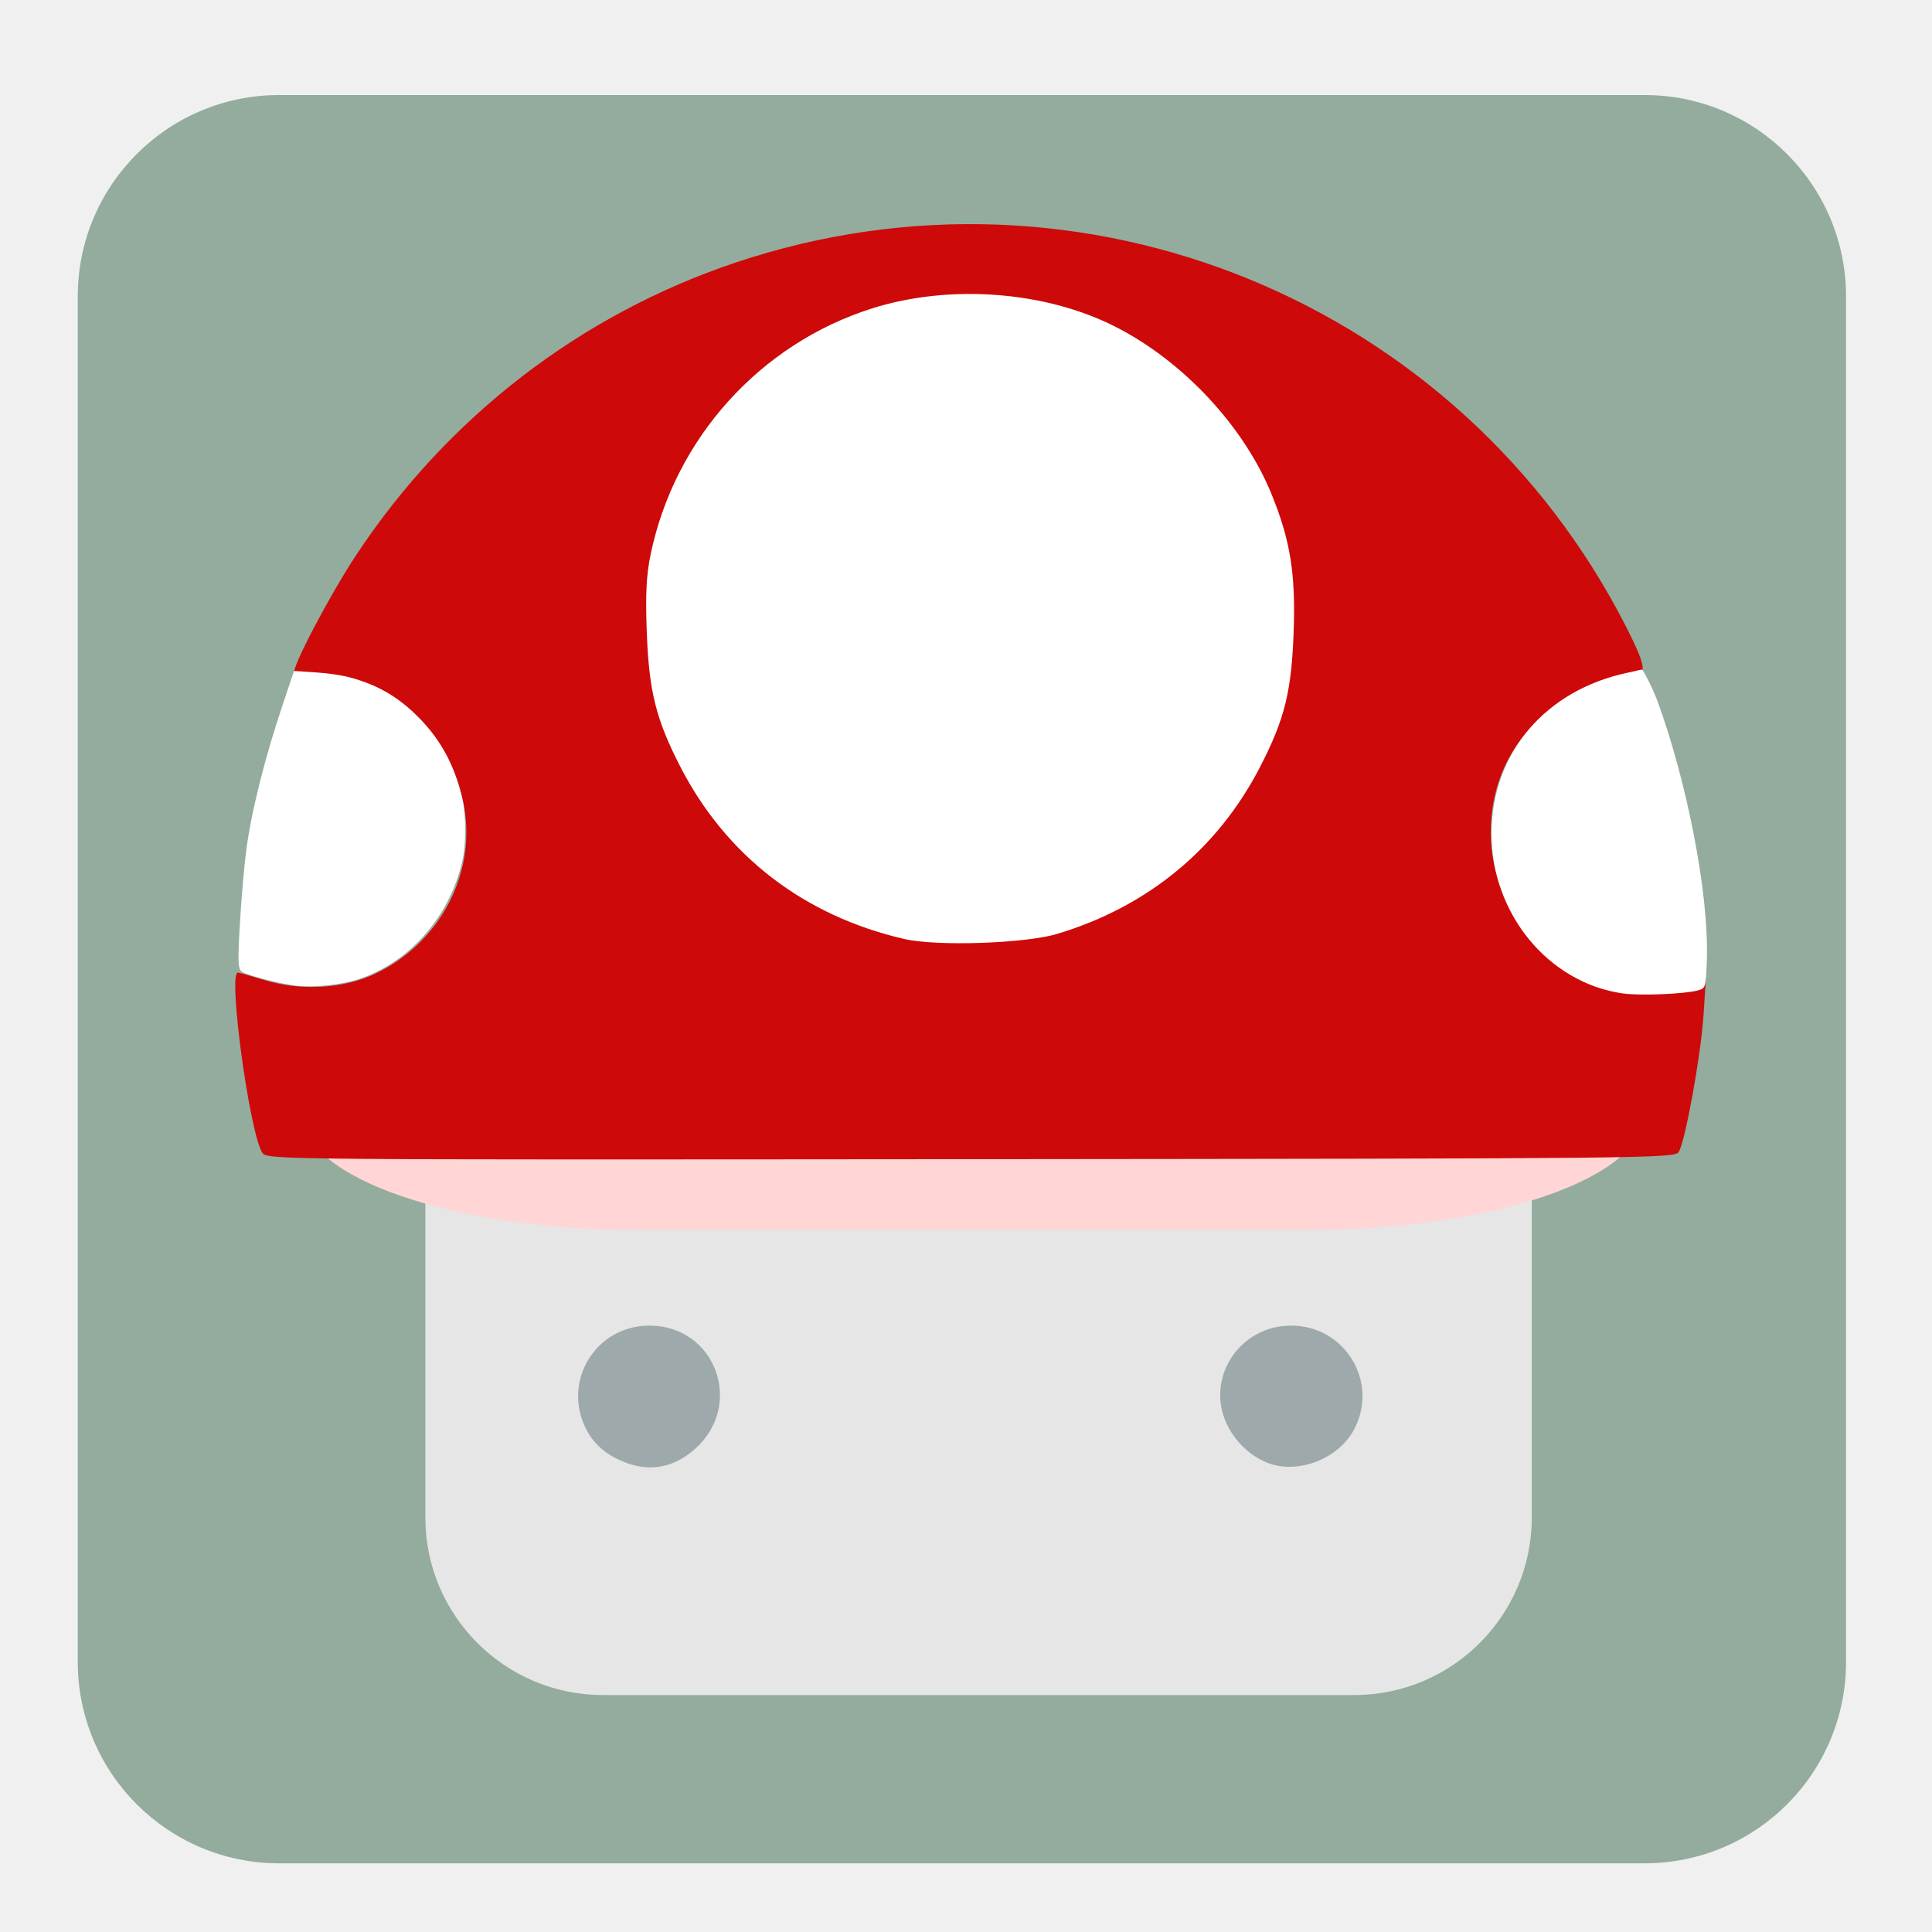
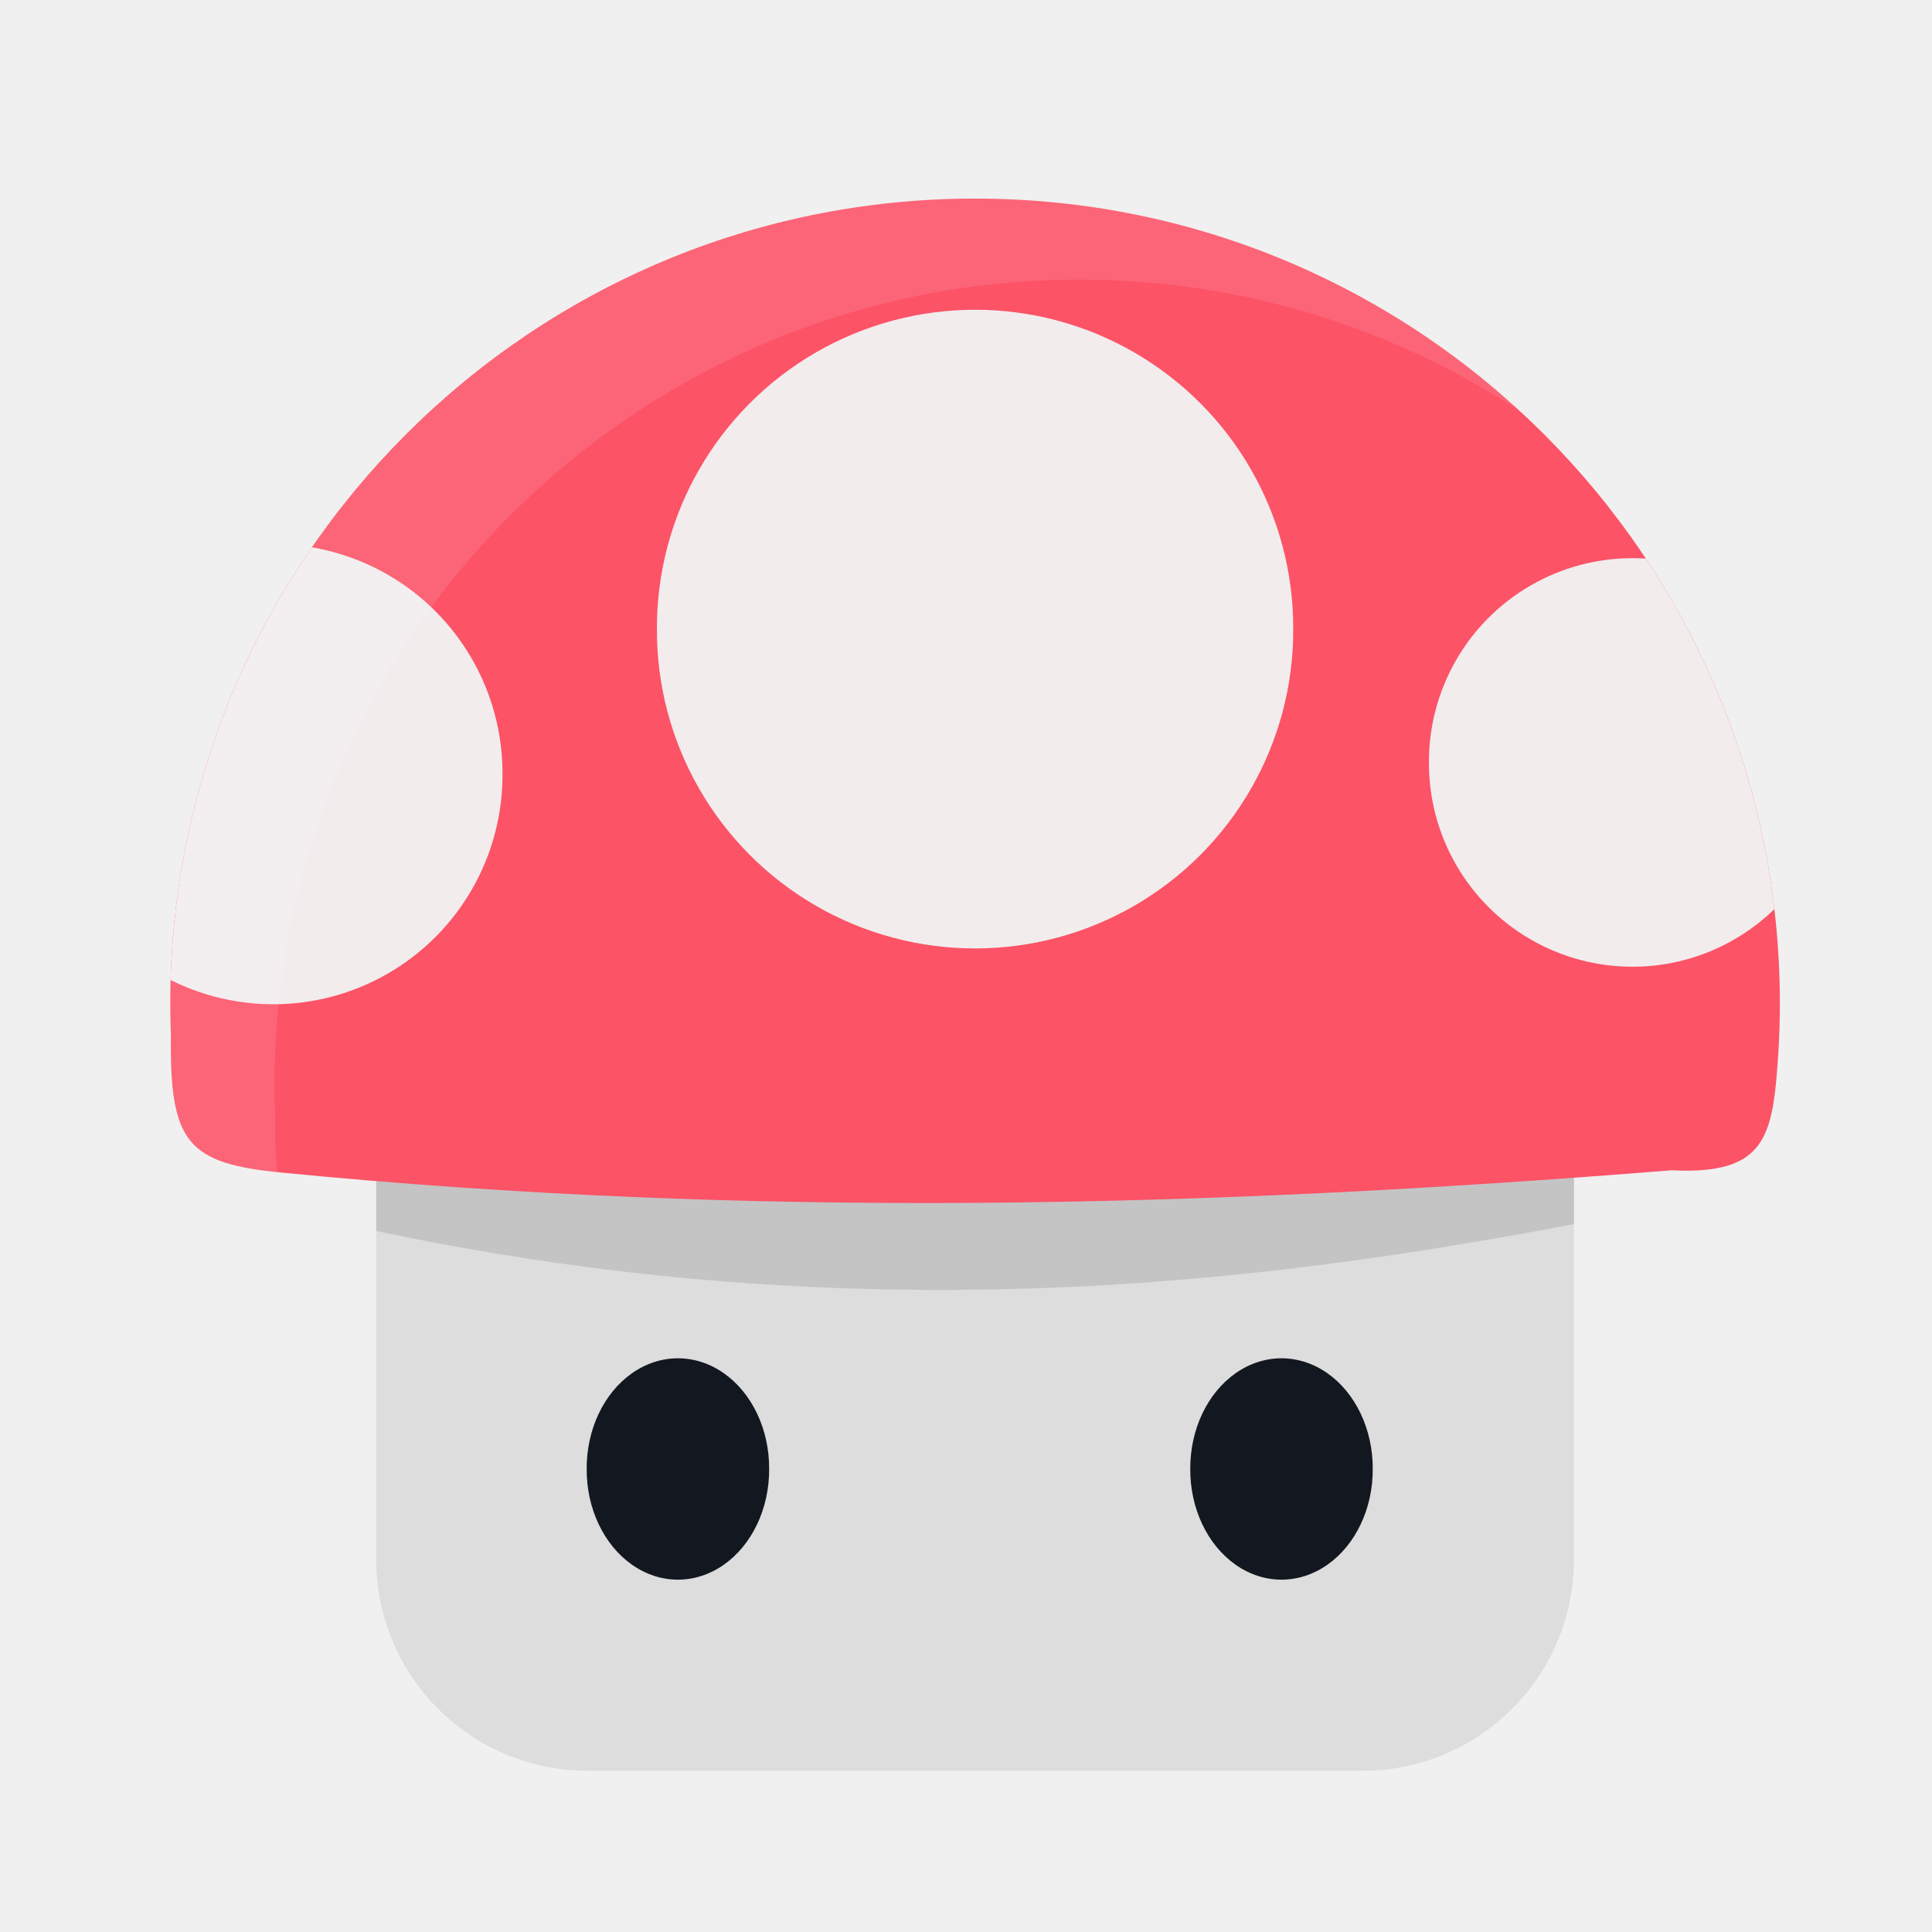
<svg xmlns="http://www.w3.org/2000/svg" id="svg2" version="1.1" width="512" height="512">
-   <defs id="defs6" />
-   <rect style="fill:#93ac9d;fill-rule:evenodd;stroke:none" id="rect3762" width="468.61" height="468.61" x="20.61" y="25.186" ry="53.367" />
-   <rect style="fill:#e6e6e6;fill-opacity:1;fill-rule:evenodd;stroke:none" id="rect2992" width="293.213" height="178.818" x="112.725" y="270.385" ry="47.077" />
-   <path style="fill:#9ea9ac;fill-opacity:1" d="m 166.306,387.791 c -5.379,-1.922 -9.015,-4.986 -11.149,-9.395 -6.133,-12.67 2.88,-27.098 16.927,-27.098 17.588,0 25.301,21.101 11.986,32.792 -5.337,4.686 -11.445,5.959 -17.764,3.701 z" id="path3011" />
-   <path style="fill:#9ea9ac;fill-opacity:1" d="m 336.157,387.76 c -4.686,-1.735 -8.881,-5.696 -11.095,-10.477 -5.641,-12.183 3.446,-25.985 17.107,-25.985 14.254,0 23.328,14.938 16.699,27.49 -4.091,7.746 -14.701,11.937 -22.711,8.972 z" id="path3009" />
-   <path style="fill:#ffffff;fill-opacity:0;fill-rule:evenodd;stroke:#a3a69b;stroke-width:0;stroke-linecap:round;stroke-linejoin:miter;stroke-miterlimit:4;stroke-opacity:1;stroke-dasharray:none" d="m 70.907,259.332 c -3.059,-0.753 -6.049,-1.67 -6.644,-2.037 -2.037,-1.259 0.225,-28.58 3.641,-43.984 2.024,-9.127 5.942,-22.554 9.068,-31.077 l 1.67,-4.553 3.664,0.014 c 13.741,0.051 27.549,7.223 34.821,18.086 11.783,17.6 9.957,38.253 -4.676,52.898 -10.822,10.831 -25.513,14.598 -41.544,10.653 z" id="path3789" />
-   <path style="fill:#ffffff;fill-opacity:0;fill-rule:evenodd;stroke:#a3a69b;stroke-width:0;stroke-linecap:round;stroke-linejoin:miter;stroke-miterlimit:4;stroke-opacity:1;stroke-dasharray:none" d="m 429.074,260.402 c -18.933,-2.67 -33.327,-19.958 -33.229,-39.909 0.098,-19.925 13.693,-35.601 34.59,-39.884 2.647,-0.543 5,-0.8 5.228,-0.571 0.228,0.228 1.617,3.643 3.086,7.587 7.128,19.14 12.277,47.678 11.665,64.646 -0.239,6.626 -0.312,6.867 -2.224,7.377 -3.469,0.924 -14.752,1.369 -19.116,0.754 z" id="path3791" />
-   <rect style="fill:#ffd5d5;fill-rule:evenodd;stroke:#000000;stroke-width:0;stroke-linecap:butt;stroke-linejoin:miter;stroke-miterlimit:4;stroke-opacity:1;stroke-dasharray:none" id="rect3801" width="355.519" height="62.513" x="80.155" y="263.482" ry="30.715" rx="89.621" />
-   <path style="fill:#cd0909" d="m 69.509,305.469 c -3.402,-5.342 -9.15,-47.718 -6.473,-47.718 0.309,0 3.528,0.901 7.154,2.002 9.61,2.919 20.763,2.282 29.152,-1.666 16.902,-7.953 26.678,-25.991 23.737,-43.798 -3.159,-19.127 -18.464,-33.449 -37.111,-34.727 -4.118,-0.282 -7.701,-0.858 -7.961,-1.278 -0.777,-1.257 9.293,-20.441 16.319,-31.088 24.146,-36.592 59.494,-63.847 100.694,-77.641 91.9,-30.767 192.063,10.299 236.027,96.77 5.468,10.756 5.622,12.998 0.889,12.998 -4.192,0 -13.874,3.478 -18.347,6.59 -12.061,8.392 -18.504,20.41 -18.504,34.513 0,18.75 11.752,34.491 29.631,39.688 5.511,1.602 16.182,1.571 24.144,-0.069 l 3.221,-0.664 -0.63,9.606 c -0.704,10.748 -4.864,33.662 -6.593,36.318 -1.082,1.662 -8.138,1.733 -187.635,1.89 -185.569,0.162 -186.517,0.154 -187.714,-1.727 z" id="path3007" />
-   <path style="fill:#ffffff" d="m 280.243,247.47 c 23.919,-7.217 42.451,-22.467 53.649,-44.149 6.59,-12.76 8.396,-20.08 8.953,-36.282 0.517,-15.047 -0.916,-23.889 -5.835,-35.993 C 329.656,112.944 313.454,95.598 295.396,86.49 276.828,77.125 251.682,75.251 231.199,81.706 201.413,91.094 178.775,116.222 172.42,146.949 c -1.138,5.502 -1.387,10.523 -1.02,20.537 0.576,15.722 2.457,23.242 8.961,35.835 12.192,23.607 32.76,39.4 59.285,45.522 8.646,1.996 32.055,1.204 40.597,-1.373 z" id="path2986" />
-   <path style="fill:#ffffff;fill-opacity:1;fill-rule:evenodd;stroke:#a3a69b;stroke-width:0;stroke-linecap:round;stroke-linejoin:miter;stroke-miterlimit:4;stroke-opacity:1;stroke-dasharray:none" d="m 430.012,263.263 c -19.795,-2.844 -34.845,-21.262 -34.742,-42.517 0.102,-21.227 14.317,-37.928 36.165,-42.491 2.768,-0.578 3.597,-0.948 3.836,-0.705 0.239,0.243 2.554,4.36 4.089,8.563 7.452,20.391 13.603,50.411 12.963,68.488 -0.25,7.059 -0.326,7.316 -2.325,7.859 -3.627,0.985 -15.424,1.459 -19.987,0.803 z" id="path3793" />
-   <path style="fill:#ffffff;fill-opacity:1;fill-rule:evenodd;stroke:#a3a69b;stroke-width:0;stroke-linecap:round;stroke-linejoin:miter;stroke-miterlimit:4;stroke-opacity:1;stroke-dasharray:none" d="m 78.487,261.219 c -4.473,-0.493 -13.682,-2.922 -14.584,-3.846 -0.395,-0.405 -0.571,-1.056 -0.671,-2.475 -0.24,-3.43 0.961,-21.101 1.988,-29.25 1.277,-10.134 4.933,-24.781 9.746,-39.042 1.29,-3.821 2.48,-7.362 2.645,-7.869 l 0.3,-0.922 2.729,0.17 c 7.769,0.485 10.825,0.986 15.239,2.5 5.844,2.004 10.634,5.095 15.291,9.867 5.884,6.029 9.511,12.921 11.436,21.731 0.908,4.156 0.907,11.589 -0.004,15.755 -3.233,14.794 -13.78,26.992 -27.302,31.574 -4.614,1.563 -11.911,2.348 -16.814,1.807 l -3e-6,0 z" id="path3795" />
+   <defs id="defs6">
+     <clipPath clipPathUnits="userSpaceOnUse" id="clipPath3785">
+       <rect style="color:#000000;fill:#dddddd;fill-opacity:1;fill-rule:evenodd;stroke:none;stroke-width:38;marker:none;visibility:visible;display:inline;overflow:visible;enable-background:accumulate" id="rect3787" width="277.695" height="200.678" x="568.418" y="181.153" ry="49.028" />
+     </clipPath>
+     <clipPath clipPathUnits="userSpaceOnUse" id="clipPath3804">
+       <path id="path3806" d="m 948.223,-55.007 c -142.999,0 -258.903,115.948 -258.903,258.946 0,3.504 0.07,6.992 0.209,10.461 -0.443,34.479 5.456,41.004 35.589,43.962 150.941,14.768 296.02,11.434 447.247,-0.753 30.644,1.555 32.527,-11.137 34.272,-37.151 0.352,-5.461 0.532,-10.969 0.532,-16.518 0,-142.999 -115.948,-258.946 -258.946,-258.946 z" style="fill:#fc5367;fill-opacity:1;fill-rule:evenodd;stroke:none" />
+     </clipPath>
+     <clipPath clipPathUnits="userSpaceOnUse" id="clipPath3808">
+       <path id="path3810" d="m 484.171,-74.181 c -161.079,0 -291.638,130.608 -291.638,291.687 0,3.947 0.079,7.876 0.235,11.784 -0.499,38.838 6.145,46.189 40.088,49.52 170.026,16.635 333.447,12.879 503.796,-0.848 34.518,1.752 36.64,-12.545 38.605,-41.849 0.397,-6.152 0.6,-12.355 0.6,-18.607 0,-161.079 -130.608,-291.687 -291.687,-291.687 z" style="fill:#fc5367;fill-opacity:1;fill-rule:evenodd;stroke:none" />
+     </clipPath>
+   </defs>
+   <rect ry="56.044" y="239.877" x="99.689" height="229.395" width="317.433" id="rect3769" style="color:#000000;fill:#dddddd;fill-opacity:1;fill-rule:evenodd;stroke:none;stroke-width:38;marker:none;visibility:visible;display:inline;overflow:visible;enable-background:accumulate" />
+   <path id="path3767" d="m 707.25,33.615 c -103.043,0 -186.562,83.551 -186.562,186.594 0,12.628 8.935,15.747 11.327,27.671 157.381,42.904 280.468,13.979 358.142,-1.534 2.391,-11.924 3.688,-13.509 3.688,-26.137 0,-103.043 -83.551,-186.594 -186.594,-186.594 z" style="fill:#000000;fill-opacity:0.114;fill-rule:evenodd;stroke:none" clip-path="url(#clipPath3785)" transform="matrix(1.1431,0,0,1.1431,-550.0698,32.80154)" />
+   <path style="fill:#fc5367;fill-opacity:1;fill-rule:evenodd;stroke:none" d="m 258.388,52.627 c -117.789,0 -213.26,95.507 -213.26,213.295 0,2.886 0.058,5.759 0.172,8.617 -0.365,28.4 4.494,33.776 29.315,36.212 124.331,12.165 243.833,9.418 368.4,-0.62 25.241,1.281 26.793,-9.174 28.23,-30.602 0.29,-4.498 0.439,-9.035 0.439,-13.606 0,-117.789 -95.507,-213.295 -213.295,-213.295 z" id="path2992" />
+   <path d="m 654.102,312.407 a 22.78,22.78 0 1 1 -45.559,0 22.78,22.78 0 1 1 45.559,0 z" id="path3792" style="fill:#131720;fill-opacity:1;fill-rule:evenodd;stroke:none" transform="matrix(1.06145,0,0,1.279184,-330.506,-10.33181)" />
+   <path transform="matrix(1.06145,0,0,1.279184,-490.4625,-10.33181)" style="fill:#131720;fill-opacity:1;fill-rule:evenodd;stroke:none" id="path3794" d="m 654.102,312.407 a 22.78,22.78 0 1 1 -45.559,0 22.78,22.78 0 1 1 45.559,0 z" />
+   <path style="fill:#f2eced;fill-opacity:1;fill-rule:evenodd;stroke:none" id="path3796" d="m 796.203,130.169 a 73.763,73.763 0 1 1 -147.525,0 73.763,73.763 0 1 1 147.525,0 z" transform="matrix(1.1431,0,0,1.1431,-567.4164,17.92186)" />
+   <path transform="matrix(0.7312479,0,0,0.7312479,-95.66129,106.8717)" d="m 796.203,130.169 a 73.763,73.763 0 1 1 -147.525,0 73.763,73.763 0 1 1 147.525,0 z" id="path3798" style="fill:#f2eced;fill-opacity:1;fill-rule:evenodd;stroke:none" clip-path="url(#clipPath3808)" />
+   <path style="fill:#f2eced;fill-opacity:1;fill-rule:evenodd;stroke:none" id="path3800" d="m 796.203,130.169 a 73.763,73.763 0 1 1 -147.525,0 73.763,73.763 0 1 1 147.525,0 z" transform="matrix(0.8237045,0,0,0.8237045,-522.6679,97.9366)" clip-path="url(#clipPath3804)" />
+   <path style="fill:#ffffff;fill-opacity:0.106;fill-rule:evenodd;stroke:none" d="M 258.375 52.625 C 140.586 52.625 45.125 148.149 45.125 265.938 C 45.125 268.824 45.198 271.673 45.312 274.531 C 44.954 302.469 49.688 308.129 73.469 310.625 C 72.988 306.588 72.832 301.8 72.906 296.031 C 72.792 293.173 72.75 290.293 72.75 287.406 C 72.75 169.618 168.211 74.094 286 74.094 C 329.059 74.094 369.13 86.895 402.656 108.844 C 364.679 73.945 314.011 52.625 258.375 52.625 z " id="path3812" />
</svg>
